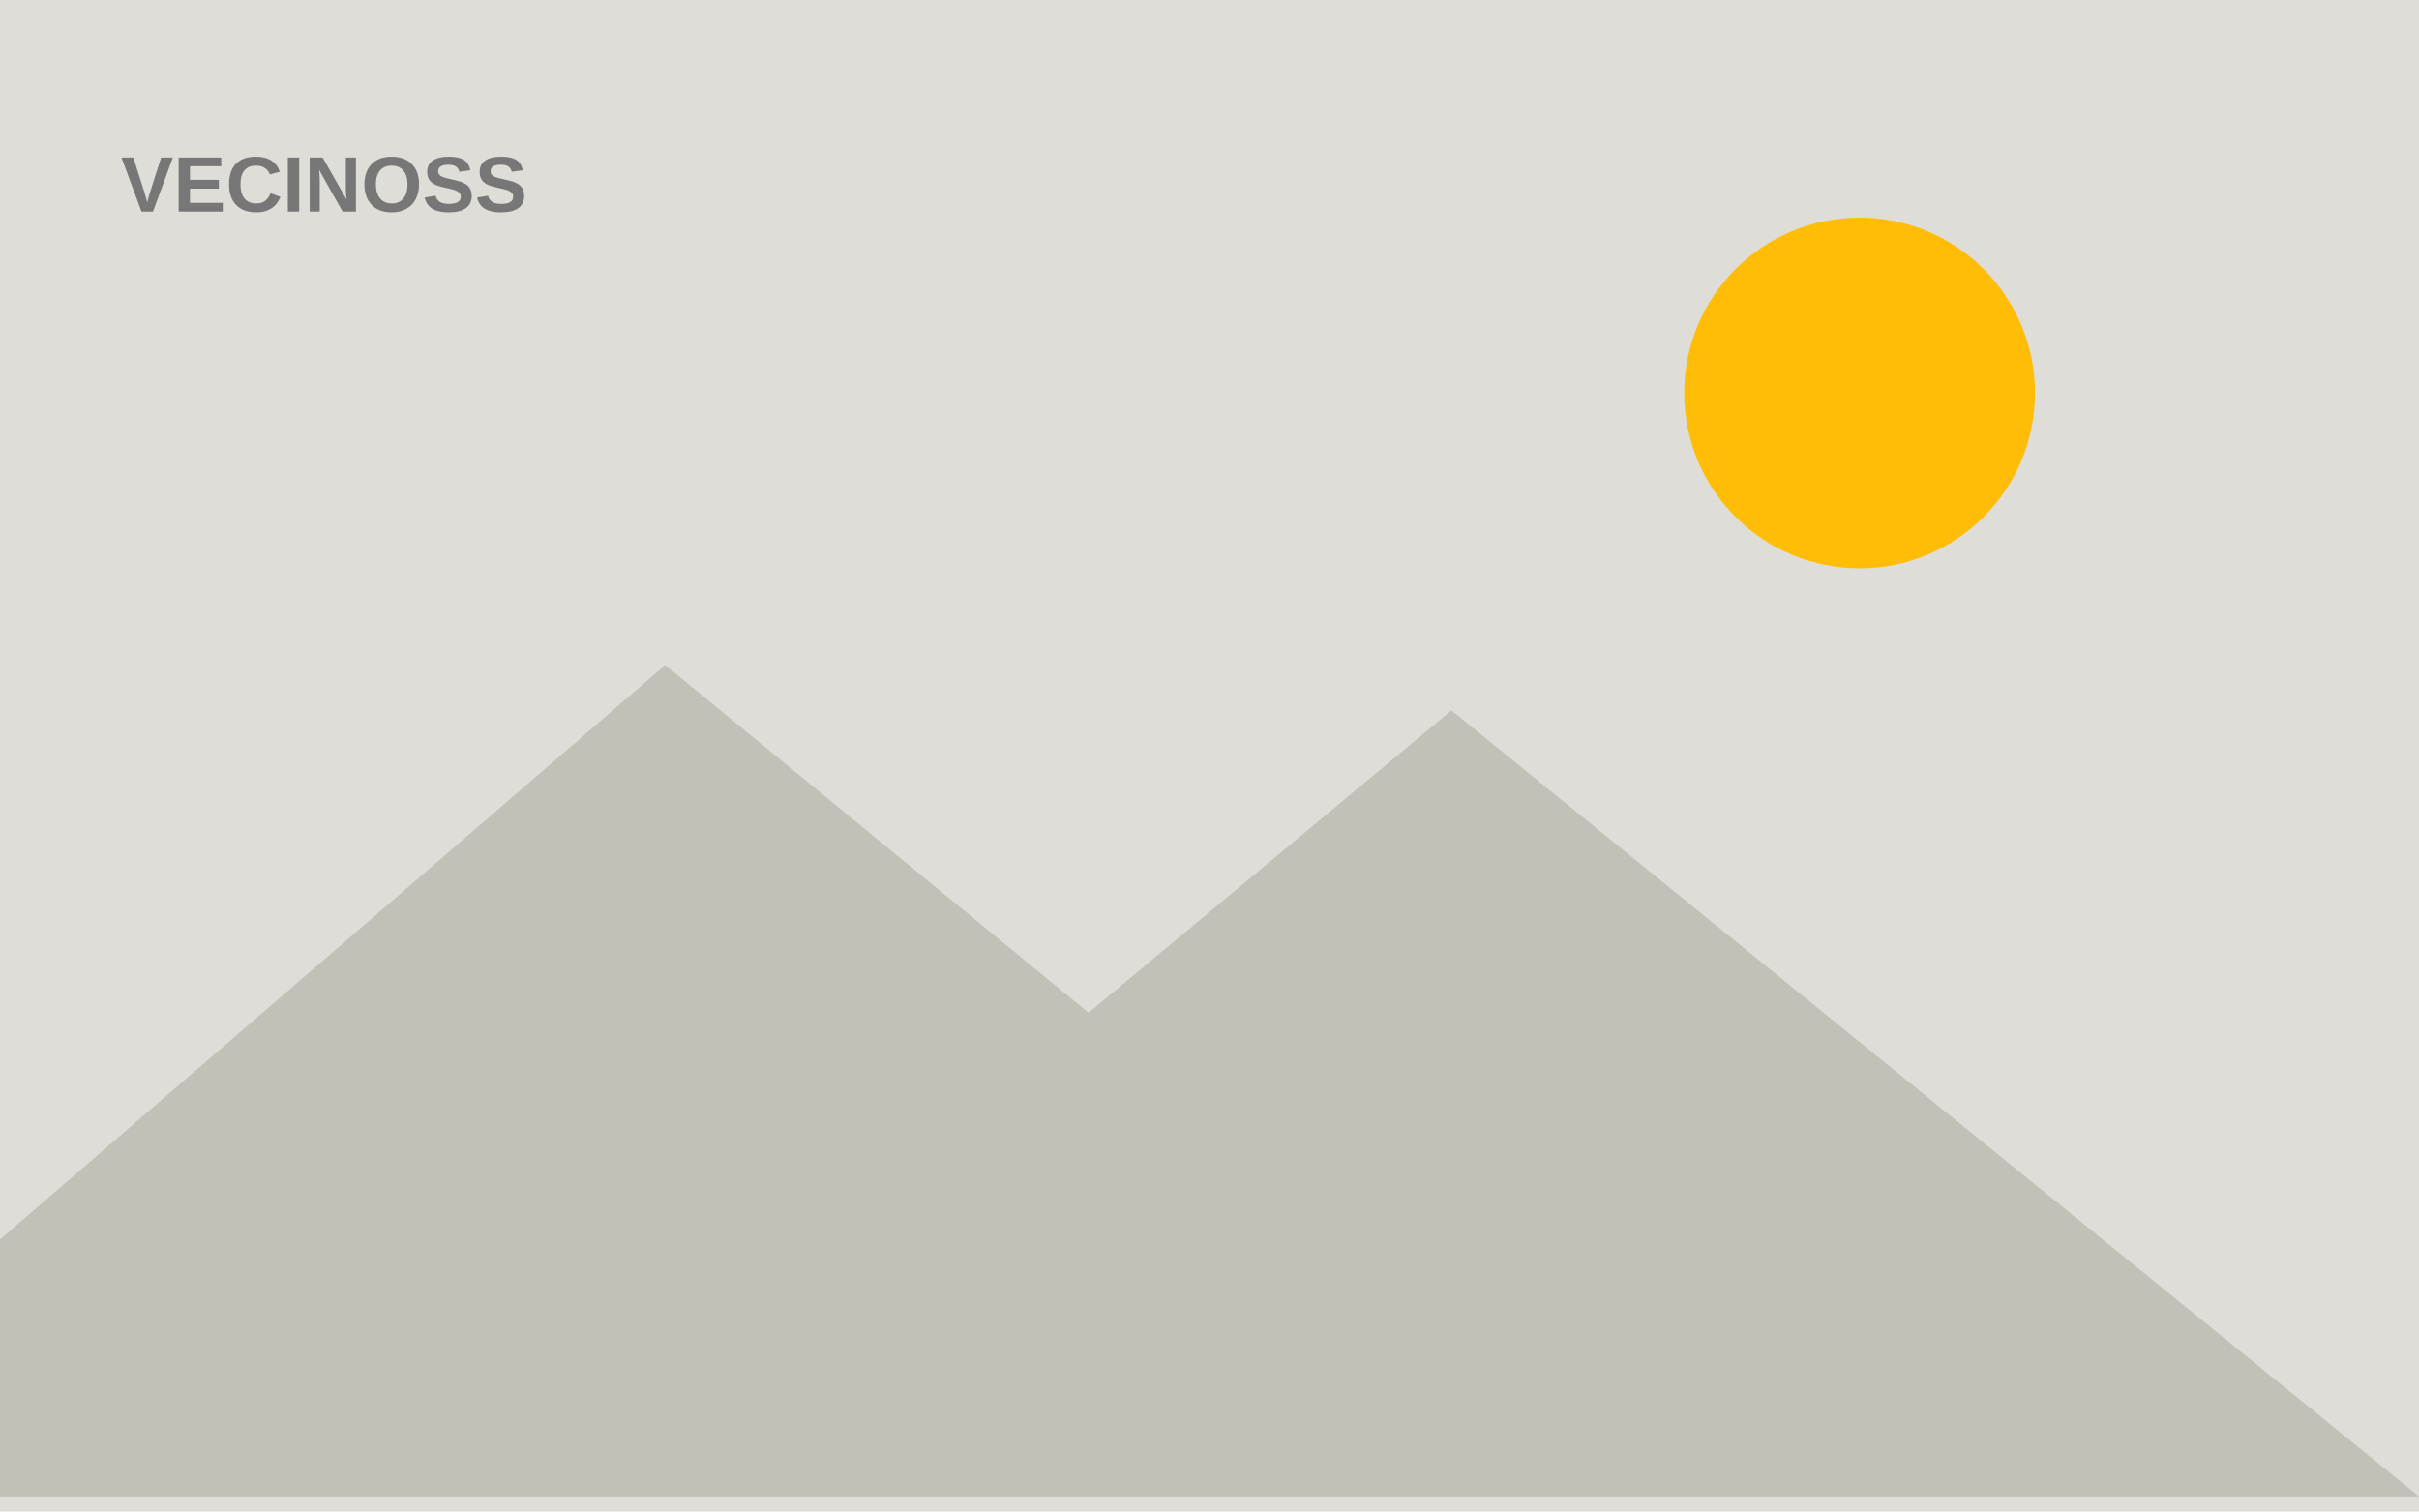
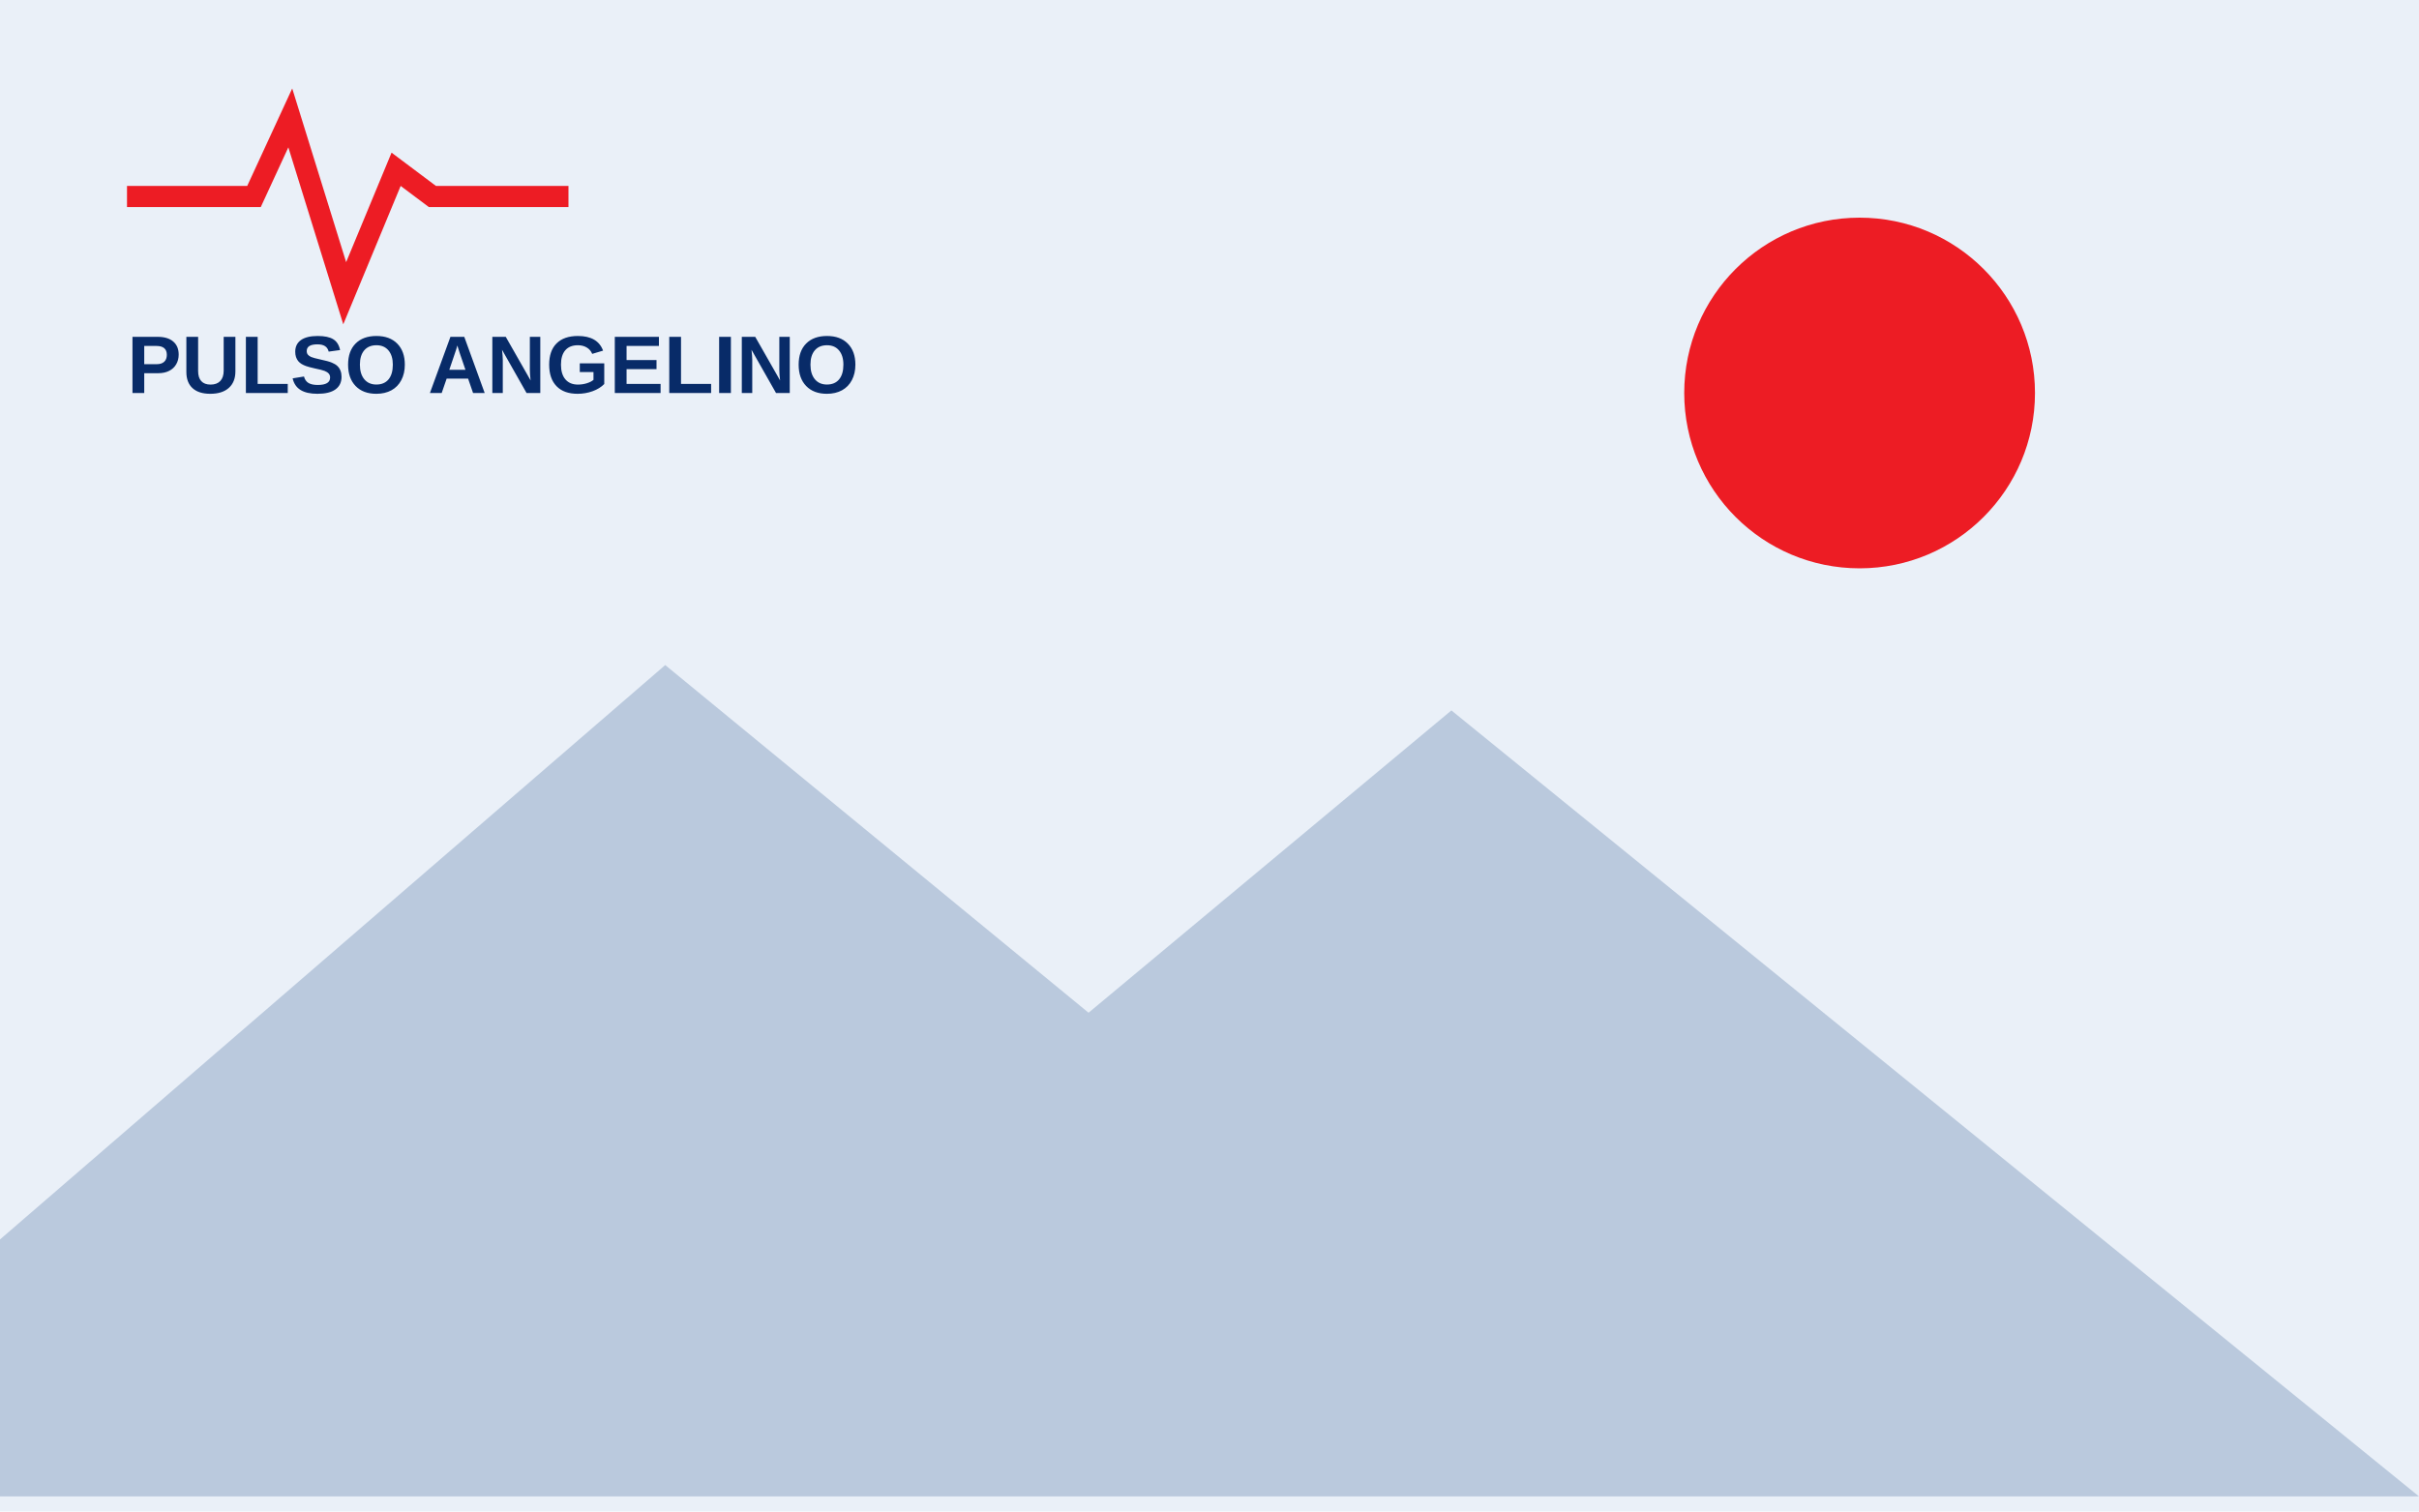
<svg xmlns="http://www.w3.org/2000/svg" viewBox="0 0 800 500">
-   <rect width="800" height="500" fill="#deddd7" />
-   <path d="M0 410l220-190 140 115 120-100 320 260H0z" fill="#c2c0b7" />
-   <circle cx="615" cy="130" r="58" fill="#ffbd08" />
-   <text x="40" y="70" font-family="Arial" font-size="26" font-weight="700" fill="#777">VECINOSS</text>
+   <rect width="800" height="500" fill="#eaf0f8" />
+   <path d="M0 410l220-190 140 115 120-100 320 260H0z" fill="#bac9dd" />
+   <circle cx="615" cy="130" r="58" fill="#ed1c24" />
+   <path d="M42 65h42l12-26 18 58 17-41 12 9h45" fill="none" stroke="#ed1c24" stroke-width="7" />
+   <text x="42" y="130" font-family="Arial" font-size="27" font-weight="800" fill="#082b68">PULSO ANGELINO</text>
</svg>
